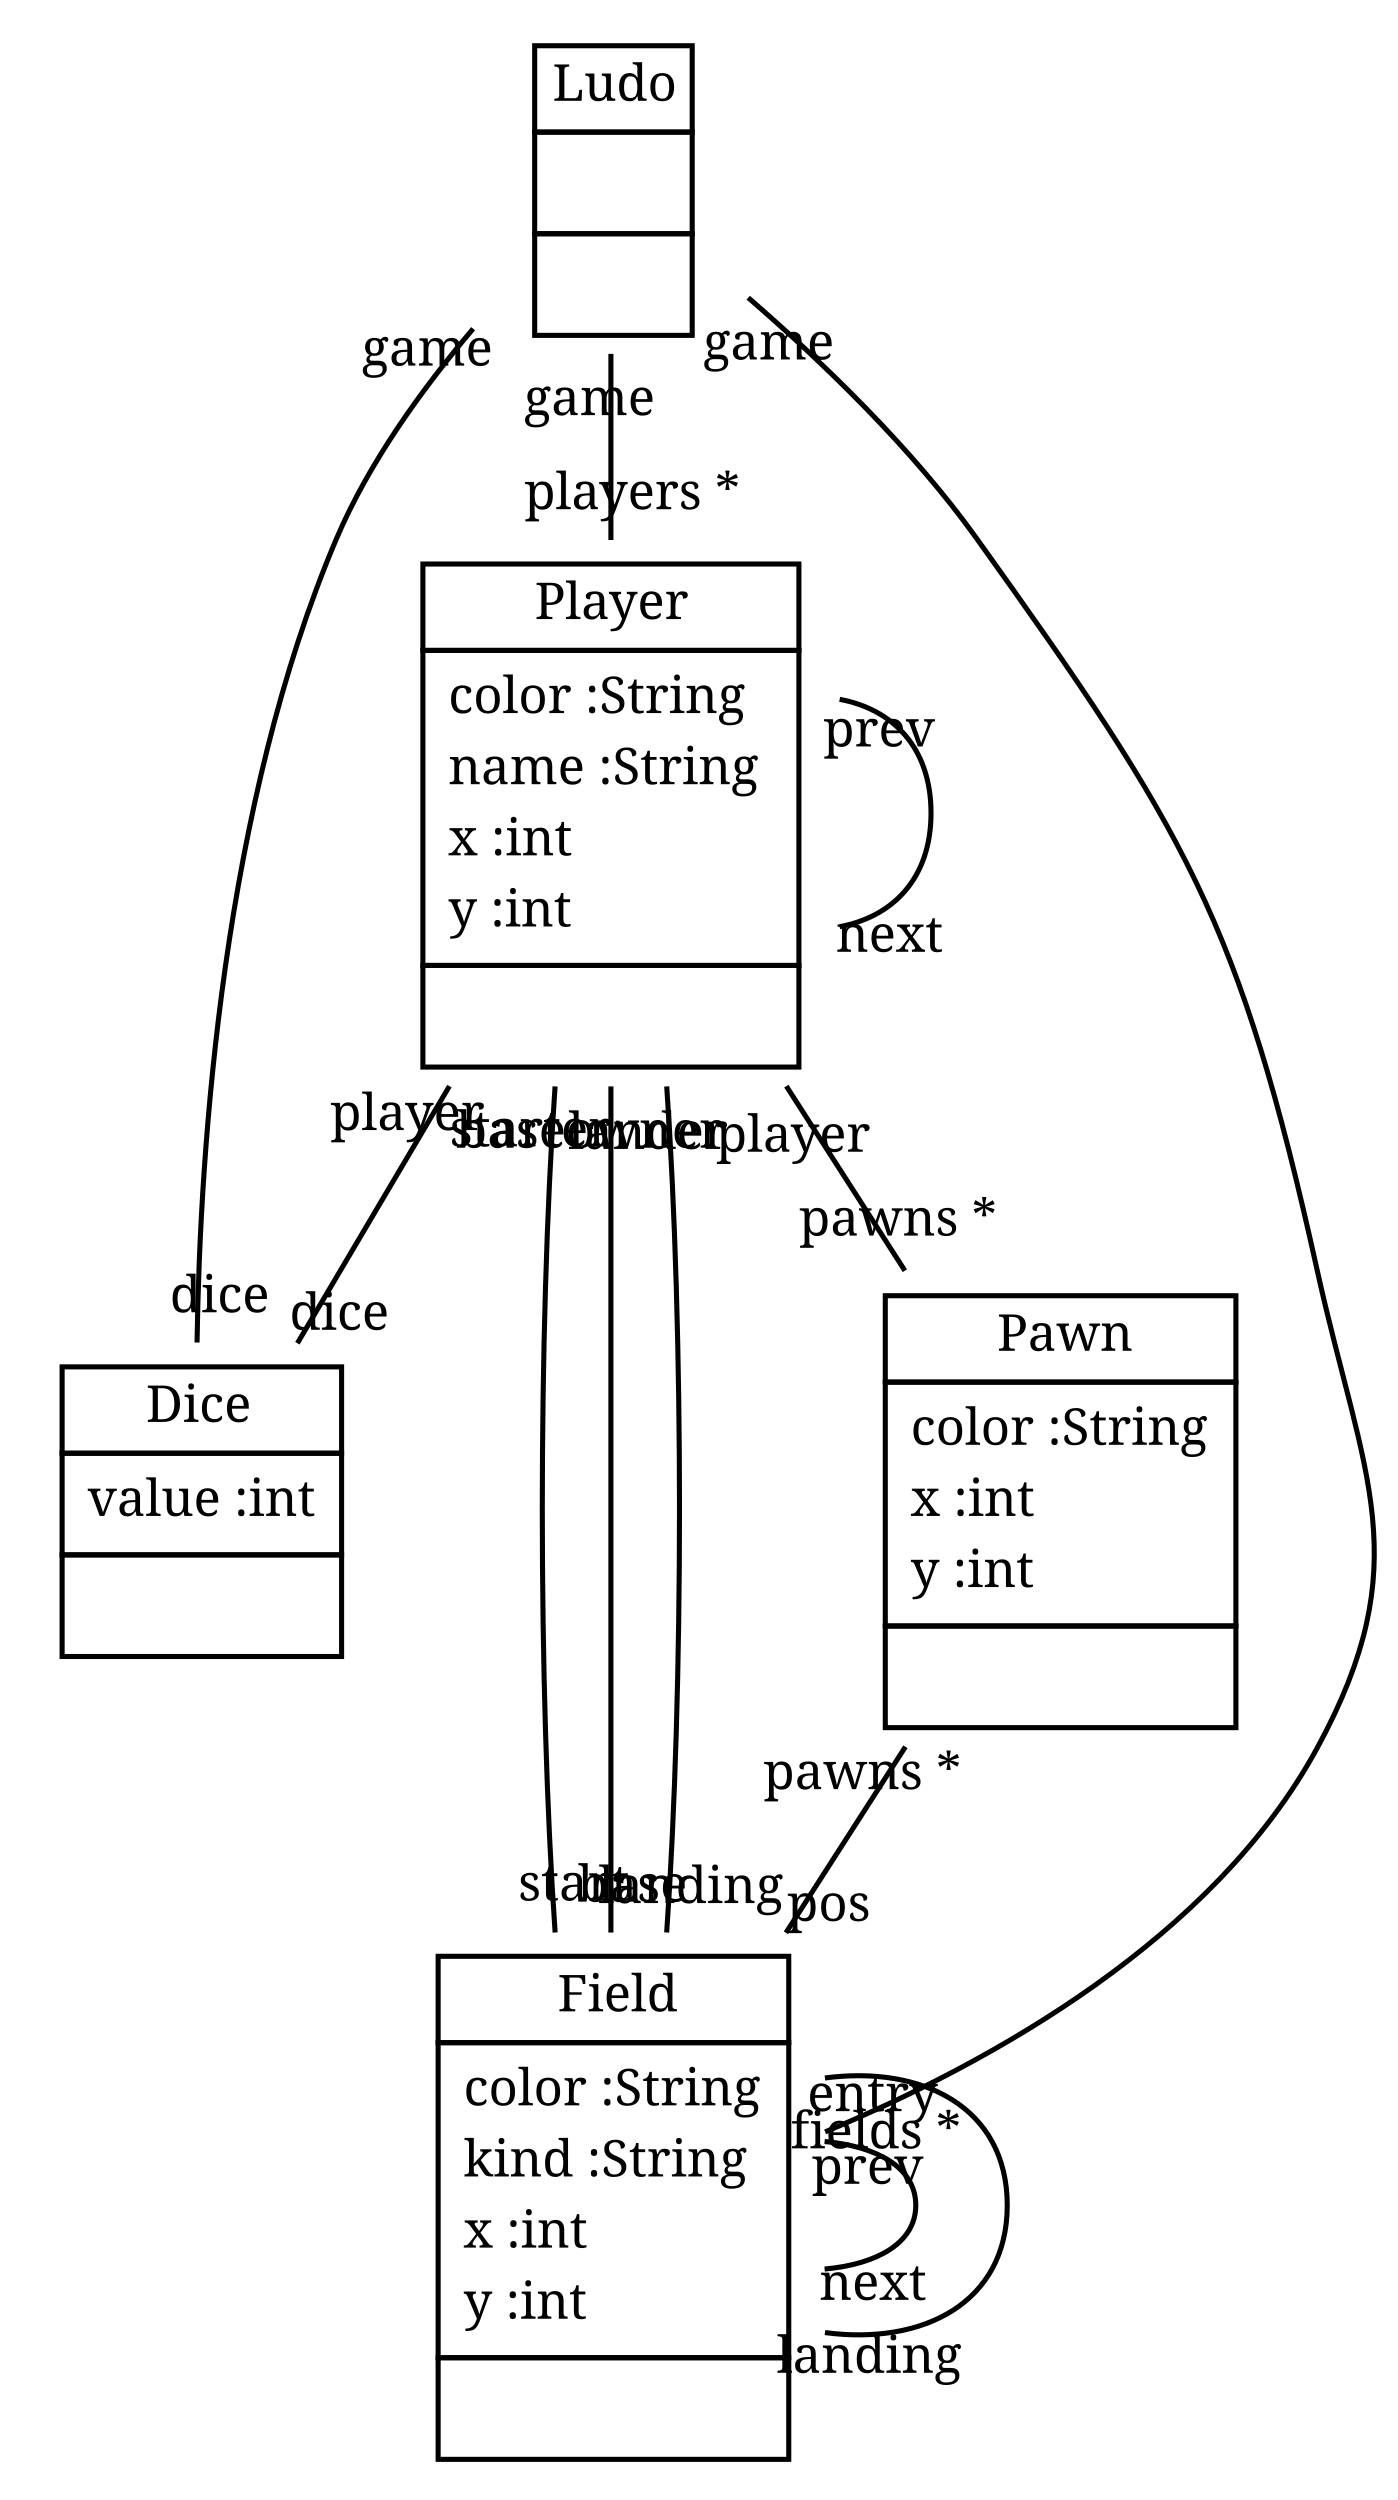
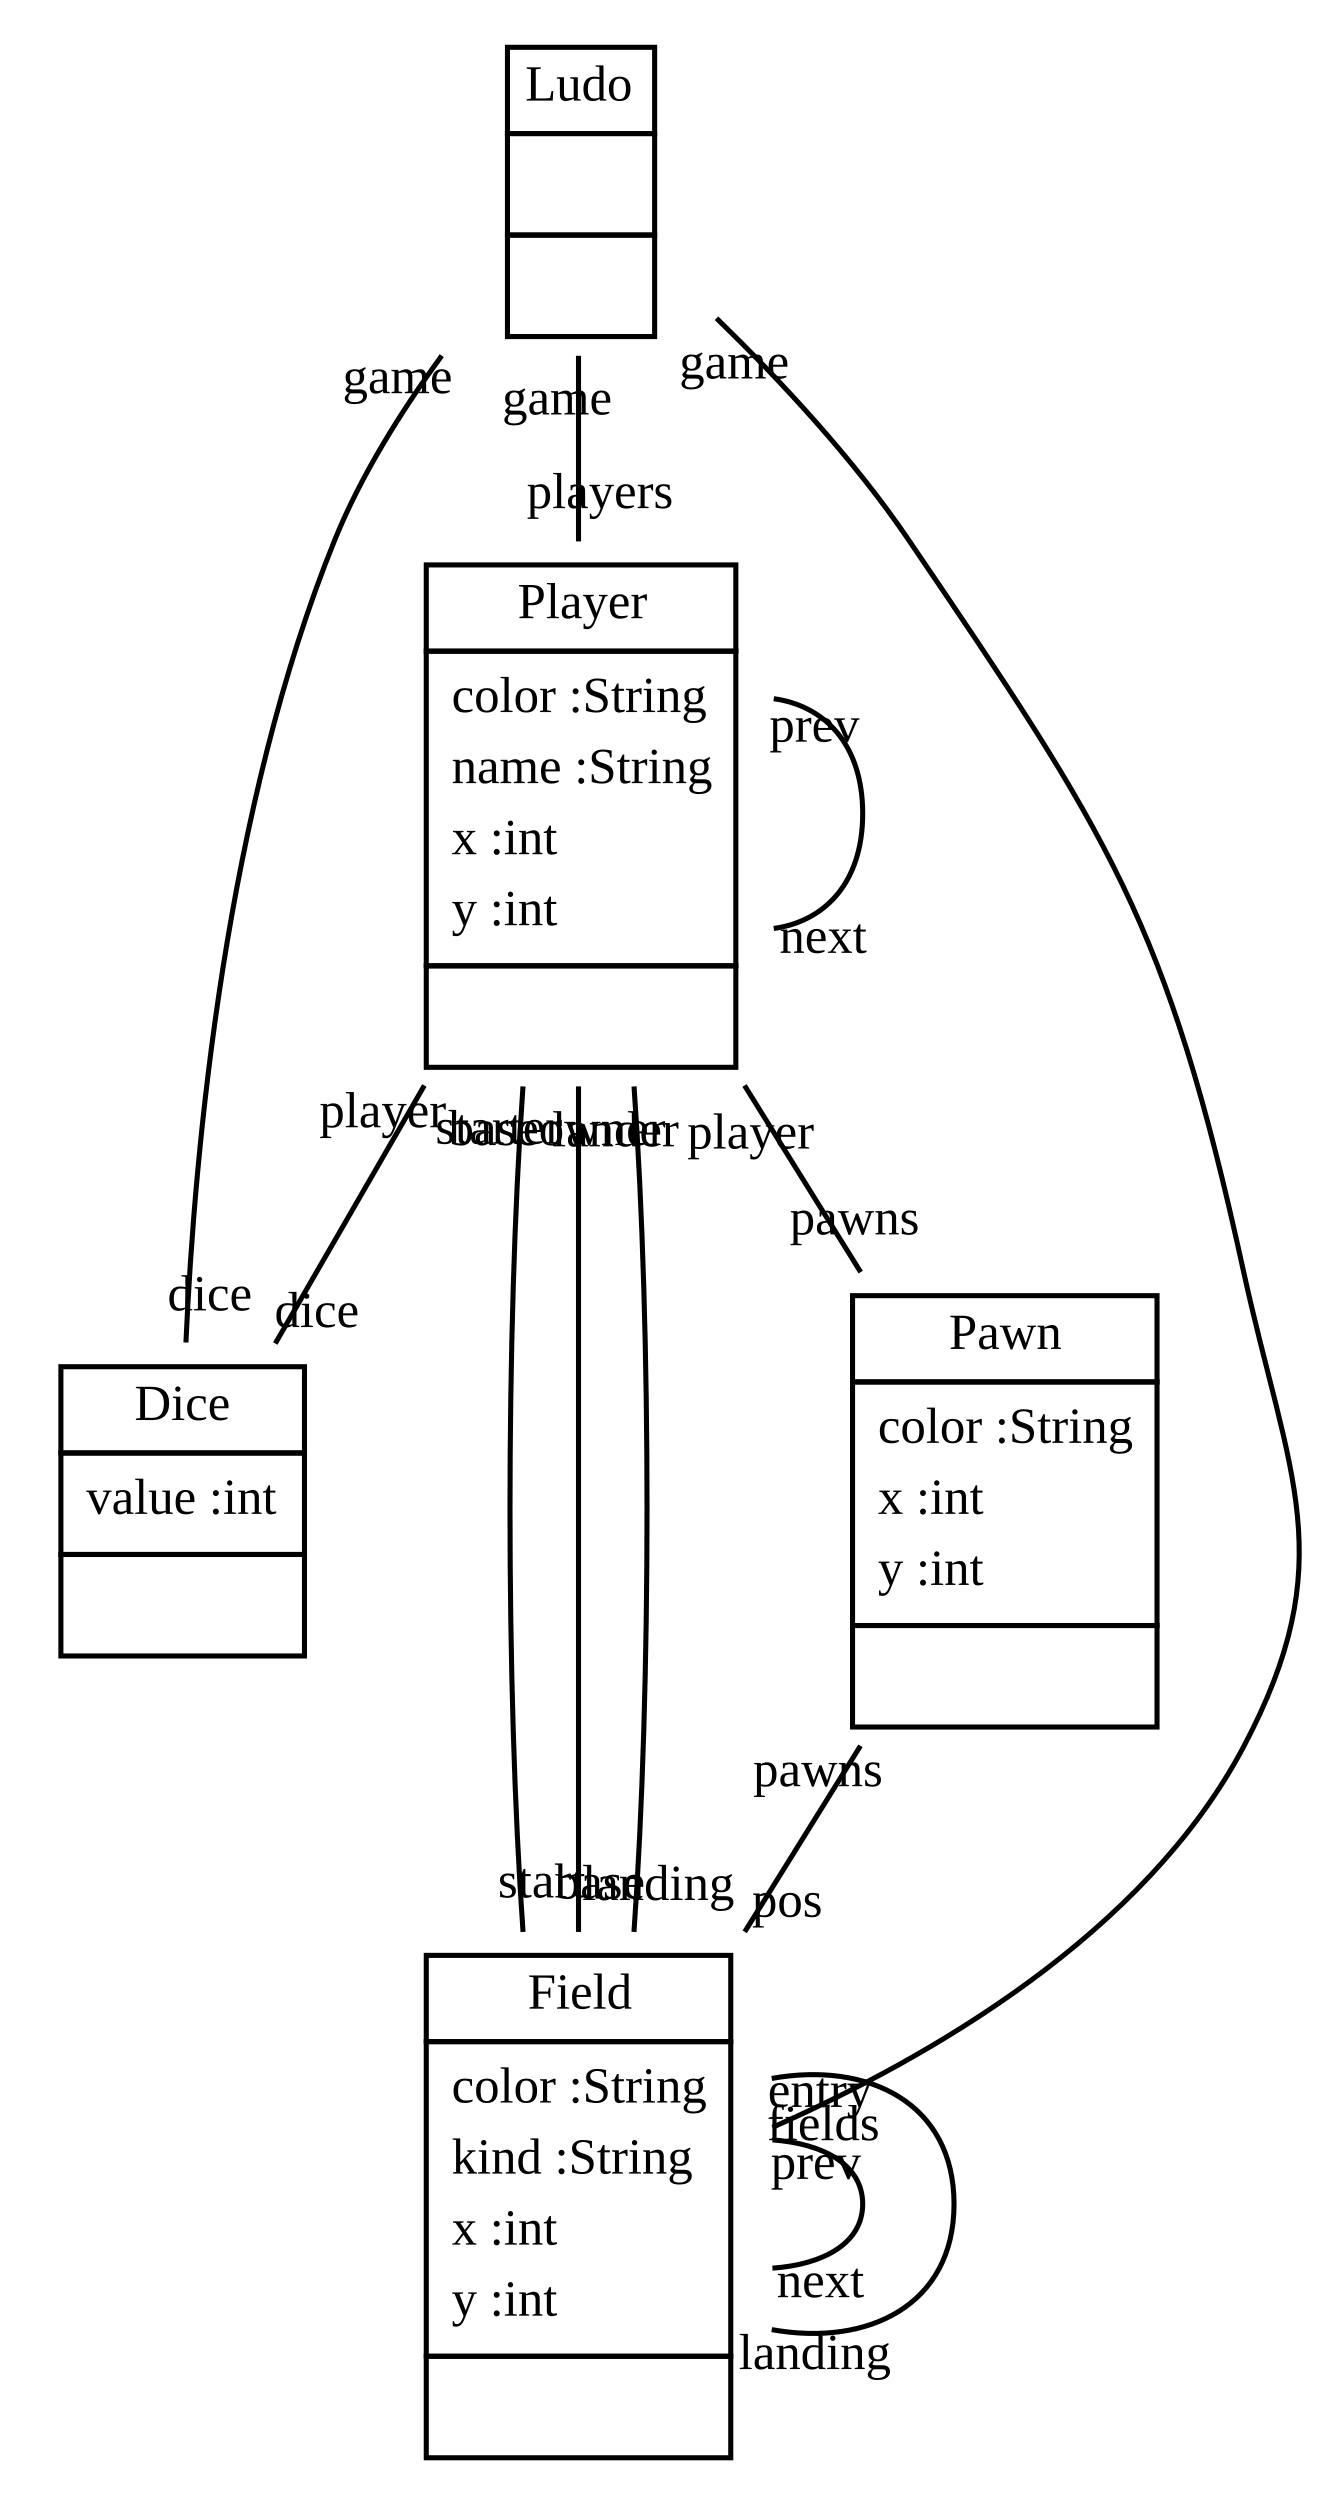
- <svg xmlns="http://www.w3.org/2000/svg" width="275pt" height="492pt" viewBox="0.00 0.00 274.55 492.00">
+ <svg xmlns="http://www.w3.org/2000/svg" xmlns:xlink="http://www.w3.org/1999/xlink" width="260pt" height="492pt" viewBox="0.00 0.00 260.34 492.00">
  <g id="graph1" class="graph" transform="scale(1 1) rotate(0) translate(4 488)">
-     <polygon fill="white" stroke="white" points="-4,5 -4,-488 271.553,-488 271.553,5 -4,5" />
+     <polygon fill="white" stroke="white" points="-4,5 -4,-488 257.338,-488 257.338,5 -4,5" />
    <g id="node1" class="node">
-       <polygon fill="none" stroke="black" points="101,-462 101,-479 132,-479 132,-462 101,-462" />
-       <text text-anchor="start" x="104.5" y="-468.167" font-family="Times Roman,serif" font-size="10.00">Ludo</text>
-       <polygon fill="none" stroke="black" points="101,-442 101,-462 132,-462 132,-442 101,-442" />
-       <text text-anchor="start" x="114.5" y="-449.667" font-family="Times Roman,serif" font-size="10.00"> </text>
-       <polygon fill="none" stroke="black" points="101,-422 101,-442 132,-442 132,-422 101,-422" />
-       <text text-anchor="start" x="114.5" y="-429.667" font-family="Times Roman,serif" font-size="10.00"> </text>
+       <a xlink:href="../examples/org/sdmlib/examples/ludo/Ludo.java" xlink:title="&lt;TABLE&gt;">
+         <polygon fill="none" stroke="black" points="96,-462 96,-479 125,-479 125,-462 96,-462" />
+         <text text-anchor="start" x="99.5" y="-468.5" font-family="Times New Roman,serif" font-size="10.00">Ludo</text>
+       </a>
+       <polygon fill="none" stroke="black" points="96,-442 96,-462 125,-462 125,-442 96,-442" />
+       <text text-anchor="start" x="109" y="-450" font-family="Times New Roman,serif" font-size="10.00"> </text>
+       <polygon fill="none" stroke="black" points="96,-422 96,-442 125,-442 125,-422 96,-422" />
+       <text text-anchor="start" x="109" y="-430" font-family="Times New Roman,serif" font-size="10.00"> </text>
    </g>
    <g id="node2" class="node">
-       <polygon fill="none" stroke="black" points="79,-360 79,-377 153,-377 153,-360 79,-360" />
-       <text text-anchor="start" x="101" y="-366.167" font-family="Times Roman,serif" font-size="10.00">Player</text>
-       <polygon fill="none" stroke="black" points="79,-298 79,-360 153,-360 153,-298 79,-298" />
-       <text text-anchor="start" x="84" y="-347.667" font-family="Times Roman,serif" font-size="10.00">color :String</text>
-       <text text-anchor="start" x="84" y="-333.667" font-family="Times Roman,serif" font-size="10.00">name :String</text>
-       <text text-anchor="start" x="84" y="-319.667" font-family="Times Roman,serif" font-size="10.00">x :int</text>
-       <text text-anchor="start" x="84" y="-305.667" font-family="Times Roman,serif" font-size="10.00">y :int</text>
-       <polygon fill="none" stroke="black" points="79,-278 79,-298 153,-298 153,-278 79,-278" />
-       <text text-anchor="start" x="114" y="-285.667" font-family="Times Roman,serif" font-size="10.00"> </text>
+       <a xlink:href="../examples/org/sdmlib/examples/ludo/Player.java" xlink:title="&lt;TABLE&gt;">
+         <polygon fill="none" stroke="black" points="80,-360 80,-377 141,-377 141,-360 80,-360" />
+         <text text-anchor="start" x="98" y="-366.5" font-family="Times New Roman,serif" font-size="10.00">Player</text>
+       </a>
+       <polygon fill="none" stroke="black" points="80,-298 80,-360 141,-360 141,-298 80,-298" />
+       <text text-anchor="start" x="85" y="-348" font-family="Times New Roman,serif" font-size="10.00">color :String</text>
+       <text text-anchor="start" x="85" y="-334" font-family="Times New Roman,serif" font-size="10.00">name :String</text>
+       <text text-anchor="start" x="85" y="-320" font-family="Times New Roman,serif" font-size="10.00">x :int</text>
+       <text text-anchor="start" x="85" y="-306" font-family="Times New Roman,serif" font-size="10.00">y :int</text>
+       <polygon fill="none" stroke="black" points="80,-278 80,-298 141,-298 141,-278 80,-278" />
+       <text text-anchor="start" x="109" y="-286" font-family="Times New Roman,serif" font-size="10.00"> </text>
    </g>
    <g id="edge2" class="edge">
-       <path fill="none" stroke="black" d="M116,-418.361C116,-407.116 116,-394.206 116,-381.73" />
-       <text text-anchor="middle" x="120.226" y="-387.793" font-family="Times Roman,serif" font-size="10.00">players *</text>
-       <text text-anchor="middle" x="111.774" y="-406.298" font-family="Times Roman,serif" font-size="10.00">game</text>
+       <path fill="none" stroke="black" d="M110,-418.209C110,-407.005 110,-394.093 110,-381.632" />
+       <text text-anchor="middle" x="114.226" y="-388.195" font-family="Times New Roman,serif" font-size="10.00">players</text>
+       <text text-anchor="middle" x="105.774" y="-406.646" font-family="Times New Roman,serif" font-size="10.00">game</text>
    </g>
    <g id="node3" class="node">
-       <polygon fill="none" stroke="black" points="8,-202 8,-219 63,-219 63,-202 8,-202" />
-       <text text-anchor="start" x="24.5" y="-208.167" font-family="Times Roman,serif" font-size="10.00">Dice</text>
-       <polygon fill="none" stroke="black" points="8,-182 8,-202 63,-202 63,-182 8,-182" />
-       <text text-anchor="start" x="13" y="-189.667" font-family="Times Roman,serif" font-size="10.00">value :int</text>
-       <polygon fill="none" stroke="black" points="8,-162 8,-182 63,-182 63,-162 8,-162" />
-       <text text-anchor="start" x="33.5" y="-169.667" font-family="Times Roman,serif" font-size="10.00"> </text>
+       <a xlink:href="../examples/org/sdmlib/examples/ludo/Dice.java" xlink:title="&lt;TABLE&gt;">
+         <polygon fill="none" stroke="black" points="8,-202 8,-219 56,-219 56,-202 8,-202" />
+         <text text-anchor="start" x="22.5" y="-208.5" font-family="Times New Roman,serif" font-size="10.00">Dice</text>
+       </a>
+       <polygon fill="none" stroke="black" points="8,-182 8,-202 56,-202 56,-182 8,-182" />
+       <text text-anchor="start" x="13" y="-190" font-family="Times New Roman,serif" font-size="10.00">value :int</text>
+       <polygon fill="none" stroke="black" points="8,-162 8,-182 56,-182 56,-162 8,-162" />
+       <text text-anchor="start" x="30.5" y="-170" font-family="Times New Roman,serif" font-size="10.00"> </text>
    </g>
    <g id="edge6" class="edge">
-       <path fill="none" stroke="black" d="M88.891,-423.307C78.851,-411.489 68.372,-396.977 62,-382 39.778,-329.766 35.146,-262.969 34.553,-223.792" />
-       <text text-anchor="middle" x="39.004" y="-229.747" font-family="Times Roman,serif" font-size="10.00">dice</text>
-       <text text-anchor="middle" x="79.842" y="-416.051" font-family="Times Roman,serif" font-size="10.00">game</text>
+       <path fill="none" stroke="black" d="M83.052,-418.236C75.105,-407.363 67.164,-394.72 62,-382 40.583,-329.243 34.387,-262.481 32.637,-223.77" />
+       <text text-anchor="middle" x="37.345" y="-230.092" font-family="Times New Roman,serif" font-size="10.00">dice</text>
+       <text text-anchor="middle" x="74.331" y="-410.842" font-family="Times New Roman,serif" font-size="10.00">game</text>
    </g>
    <g id="node4" class="node">
-       <polygon fill="none" stroke="black" points="82,-86 82,-103 151,-103 151,-86 82,-86" />
-       <text text-anchor="start" x="105.5" y="-92.167" font-family="Times Roman,serif" font-size="10.00">Field</text>
-       <polygon fill="none" stroke="black" points="82,-24 82,-86 151,-86 151,-24 82,-24" />
-       <text text-anchor="start" x="87" y="-73.667" font-family="Times Roman,serif" font-size="10.00">color :String</text>
-       <text text-anchor="start" x="87" y="-59.667" font-family="Times Roman,serif" font-size="10.00">kind :String</text>
-       <text text-anchor="start" x="87" y="-45.667" font-family="Times Roman,serif" font-size="10.00">x :int</text>
-       <text text-anchor="start" x="87" y="-31.667" font-family="Times Roman,serif" font-size="10.00">y :int</text>
-       <polygon fill="none" stroke="black" points="82,-4 82,-24 151,-24 151,-4 82,-4" />
-       <text text-anchor="start" x="114.5" y="-11.667" font-family="Times Roman,serif" font-size="10.00"> </text>
+       <a xlink:href="../examples/org/sdmlib/examples/ludo/Field.java" xlink:title="&lt;TABLE&gt;">
+         <polygon fill="none" stroke="black" points="80,-86 80,-103 140,-103 140,-86 80,-86" />
+         <text text-anchor="start" x="100" y="-92.5" font-family="Times New Roman,serif" font-size="10.00">Field</text>
+       </a>
+       <polygon fill="none" stroke="black" points="80,-24 80,-86 140,-86 140,-24 80,-24" />
+       <text text-anchor="start" x="85" y="-74" font-family="Times New Roman,serif" font-size="10.00">color :String</text>
+       <text text-anchor="start" x="85" y="-60" font-family="Times New Roman,serif" font-size="10.00">kind :String</text>
+       <text text-anchor="start" x="85" y="-46" font-family="Times New Roman,serif" font-size="10.00">x :int</text>
+       <text text-anchor="start" x="85" y="-32" font-family="Times New Roman,serif" font-size="10.00">y :int</text>
+       <polygon fill="none" stroke="black" points="80,-4 80,-24 140,-24 140,-4 80,-4" />
+       <text text-anchor="start" x="108.5" y="-12" font-family="Times New Roman,serif" font-size="10.00"> </text>
    </g>
    <g id="edge10" class="edge">
-       <path fill="none" stroke="black" d="M143.023,-429.416C157.665,-416.733 175.306,-399.741 188,-382 229.076,-324.594 239.751,-306.922 255,-238 264.025,-197.209 274.96,-180.702 255,-144 234.604,-106.495 191.098,-82.218 158.157,-68.442" />
-       <text text-anchor="middle" x="168.154" y="-65.205" font-family="Times Roman,serif" font-size="10.00">fields *</text>
-       <text text-anchor="middle" x="147.043" y="-417.26" font-family="Times Roman,serif" font-size="10.00">game</text>
+       <path fill="none" stroke="black" d="M137.188,-425.611C149.77,-413.372 164.269,-397.81 175,-382 214.537,-323.748 225.988,-306.783 241,-238 249.908,-197.183 260.552,-180.92 241,-144 221.57,-107.309 179.484,-82.938 148.23,-69.118" />
+       <text text-anchor="middle" x="158.23" y="-66.58" font-family="Times New Roman,serif" font-size="10.00">fields</text>
+       <text text-anchor="middle" x="140.68" y="-413.741" font-family="Times New Roman,serif" font-size="10.00">game</text>
    </g>
    <g id="edge4" class="edge">
-       <path fill="none" stroke="black" d="M161.02,-350.371C171.386,-348.443 179,-340.986 179,-328 179,-315.014 171.386,-307.557 161.02,-305.629" />
-       <text text-anchor="middle" x="170.831" y="-300.692" font-family="Times Roman,serif" font-size="10.00">next</text>
-       <text text-anchor="middle" x="168.81" y="-341.1" font-family="Times Roman,serif" font-size="10.00">prev</text>
+       <path fill="none" stroke="black" d="M148.475,-350.639C158.466,-349.248 166,-341.701 166,-328 166,-314.299 158.466,-306.752 148.475,-305.361" />
+       <text text-anchor="middle" x="158.205" y="-300.553" font-family="Times New Roman,serif" font-size="10.00">next</text>
+       <text text-anchor="middle" x="156.497" y="-342.169" font-family="Times New Roman,serif" font-size="10.00">prev</text>
    </g>
    <g id="edge8" class="edge">
-       <path fill="none" stroke="black" d="M84.219,-274.247C74.114,-257.155 63.248,-238.778 54.303,-223.649" />
-       <text text-anchor="middle" x="62.554" y="-226.3" font-family="Times Roman,serif" font-size="10.00">dice</text>
-       <text text-anchor="middle" x="75.969" y="-265.597" font-family="Times Roman,serif" font-size="10.00">player</text>
+       <path fill="none" stroke="black" d="M79.62,-274.419C69.696,-257.243 58.988,-238.71 50.244,-223.577" />
+       <text text-anchor="middle" x="58.438" y="-226.81" font-family="Times New Roman,serif" font-size="10.00">dice</text>
+       <text text-anchor="middle" x="71.427" y="-266.186" font-family="Times New Roman,serif" font-size="10.00">player</text>
    </g>
    <g id="edge16" class="edge">
-       <path fill="none" stroke="black" d="M105.015,-274.193C101.659,-226.035 101.662,-155.804 105.024,-107.684" />
-       <text text-anchor="middle" x="108.697" y="-113.985" font-family="Times Roman,serif" font-size="10.00">start</text>
-       <text text-anchor="middle" x="100.253" y="-262.4" font-family="Times Roman,serif" font-size="10.00">starter</text>
+       <path fill="none" stroke="black" d="M99.061,-274.233C95.643,-226.187 95.646,-155.621 99.071,-107.62" />
+       <text text-anchor="middle" x="102.733" y="-114.426" font-family="Times New Roman,serif" font-size="10.00">start</text>
+       <text text-anchor="middle" x="94.288" y="-262.946" font-family="Times New Roman,serif" font-size="10.00">starter</text>
    </g>
    <g id="edge18" class="edge">
-       <path fill="none" stroke="black" d="M116,-274.193C116,-226.035 116,-155.804 116,-107.684" />
-       <text text-anchor="middle" x="120.226" y="-113.747" font-family="Times Roman,serif" font-size="10.00">base</text>
-       <text text-anchor="middle" x="111.774" y="-262.13" font-family="Times Roman,serif" font-size="10.00">baseowner</text>
+       <path fill="none" stroke="black" d="M110,-274.233C110,-226.187 110,-155.621 110,-107.62" />
+       <text text-anchor="middle" x="114.226" y="-114.183" font-family="Times New Roman,serif" font-size="10.00">base</text>
+       <text text-anchor="middle" x="105.774" y="-262.67" font-family="Times New Roman,serif" font-size="10.00">baseowner</text>
    </g>
    <g id="edge20" class="edge">
-       <path fill="none" stroke="black" d="M126.985,-274.193C130.341,-226.035 130.338,-155.804 126.976,-107.684" />
-       <text text-anchor="middle" x="131.74" y="-113.476" font-family="Times Roman,serif" font-size="10.00">landing</text>
-       <text text-anchor="middle" x="123.31" y="-261.893" font-family="Times Roman,serif" font-size="10.00">lander</text>
+       <path fill="none" stroke="black" d="M120.939,-274.233C124.357,-226.187 124.354,-155.621 120.929,-107.62" />
+       <text text-anchor="middle" x="125.703" y="-113.906" font-family="Times New Roman,serif" font-size="10.00">landing</text>
+       <text text-anchor="middle" x="117.276" y="-262.428" font-family="Times New Roman,serif" font-size="10.00">lander</text>
    </g>
    <g id="node5" class="node">
-       <polygon fill="none" stroke="black" points="170,-216 170,-233 239,-233 239,-216 170,-216" />
-       <text text-anchor="start" x="192" y="-222.167" font-family="Times Roman,serif" font-size="10.00">Pawn</text>
-       <polygon fill="none" stroke="black" points="170,-168 170,-216 239,-216 239,-168 170,-168" />
-       <text text-anchor="start" x="175" y="-203.667" font-family="Times Roman,serif" font-size="10.00">color :String</text>
-       <text text-anchor="start" x="175" y="-189.667" font-family="Times Roman,serif" font-size="10.00">x :int</text>
-       <text text-anchor="start" x="175" y="-175.667" font-family="Times Roman,serif" font-size="10.00">y :int</text>
-       <polygon fill="none" stroke="black" points="170,-148 170,-168 239,-168 239,-148 170,-148" />
-       <text text-anchor="start" x="202.5" y="-155.667" font-family="Times Roman,serif" font-size="10.00"> </text>
+       <a xlink:href="../examples/org/sdmlib/examples/ludo/Pawn.java" xlink:title="&lt;TABLE&gt;">
+         <polygon fill="none" stroke="black" points="164,-216 164,-233 224,-233 224,-216 164,-216" />
+         <text text-anchor="start" x="183" y="-222.5" font-family="Times New Roman,serif" font-size="10.00">Pawn</text>
+       </a>
+       <polygon fill="none" stroke="black" points="164,-168 164,-216 224,-216 224,-168 164,-168" />
+       <text text-anchor="start" x="169" y="-204" font-family="Times New Roman,serif" font-size="10.00">color :String</text>
+       <text text-anchor="start" x="169" y="-190" font-family="Times New Roman,serif" font-size="10.00">x :int</text>
+       <text text-anchor="start" x="169" y="-176" font-family="Times New Roman,serif" font-size="10.00">y :int</text>
+       <polygon fill="none" stroke="black" points="164,-148 164,-168 224,-168 224,-148 164,-148" />
+       <text text-anchor="start" x="192.5" y="-156" font-family="Times New Roman,serif" font-size="10.00"> </text>
    </g>
    <g id="edge22" class="edge">
-       <path fill="none" stroke="black" d="M150.527,-274.247C158.232,-262.253 166.343,-249.626 173.854,-237.932" />
-       <text text-anchor="middle" x="172.512" y="-244.842" font-family="Times Roman,serif" font-size="10.00">pawns *</text>
-       <text text-anchor="middle" x="151.87" y="-261.338" font-family="Times Roman,serif" font-size="10.00">player</text>
+       <path fill="none" stroke="black" d="M142.717,-274.419C150.272,-262.277 158.249,-249.458 165.602,-237.64" />
+       <text text-anchor="middle" x="164.402" y="-245.068" font-family="Times New Roman,serif" font-size="10.00">pawns</text>
+       <text text-anchor="middle" x="143.917" y="-261.991" font-family="Times New Roman,serif" font-size="10.00">player</text>
    </g>
    <g id="edge12" class="edge">
-       <path fill="none" stroke="black" d="M158.056,-66.551C168.344,-65.621 176,-61.438 176,-54 176,-46.562 168.344,-42.379 158.056,-41.449" />
-       <text text-anchor="middle" x="167.574" y="-35.384" font-family="Times Roman,serif" font-size="10.00">next</text>
-       <text text-anchor="middle" x="166.522" y="-58.23" font-family="Times Roman,serif" font-size="10.00">prev</text>
+       <path fill="none" stroke="black" d="M148.214,-66.638C158.335,-65.916 166,-61.703 166,-54 166,-46.297 158.335,-42.084 148.214,-41.362" />
+       <text text-anchor="middle" x="157.681" y="-35.64" font-family="Times New Roman,serif" font-size="10.00">next</text>
+       <text text-anchor="middle" x="156.767" y="-58.957" font-family="Times New Roman,serif" font-size="10.00">prev</text>
    </g>
    <g id="edge14" class="edge">
-       <path fill="none" stroke="black" d="M158.126,-79.05C177.318,-81.608 194,-73.258 194,-54 194,-34.742 177.318,-26.392 158.126,-28.95" />
-       <text text-anchor="middle" x="166.835" y="-21.035" font-family="Times Roman,serif" font-size="10.00">landing</text>
-       <text text-anchor="middle" x="167.489" y="-72.538" font-family="Times Roman,serif" font-size="10.00">entry</text>
+       <path fill="none" stroke="black" d="M148.074,-78.747C167.063,-82.171 184,-73.922 184,-54 184,-34.078 167.063,-25.829 148.074,-29.253" />
+       <text text-anchor="middle" x="156.567" y="-21.474" font-family="Times New Roman,serif" font-size="10.00">landing</text>
+       <text text-anchor="middle" x="157.578" y="-73.135" font-family="Times New Roman,serif" font-size="10.00">entry</text>
    </g>
    <g id="edge24" class="edge">
-       <path fill="none" stroke="black" d="M173.962,-144.236C166.393,-132.453 158.21,-119.714 150.445,-107.624" />
-       <text text-anchor="middle" x="158.898" y="-109.965" font-family="Times Roman,serif" font-size="10.00">pos</text>
-       <text text-anchor="middle" x="165.508" y="-135.894" font-family="Times Roman,serif" font-size="10.00">pawns *</text>
+       <path fill="none" stroke="black" d="M165.561,-144.295C158.232,-132.515 150.285,-119.743 142.755,-107.642" />
+       <text text-anchor="middle" x="151.131" y="-110.604" font-family="Times New Roman,serif" font-size="10.00">pos</text>
+       <text text-anchor="middle" x="157.185" y="-136.333" font-family="Times New Roman,serif" font-size="10.00">pawns</text>
    </g>
  </g>
</svg>
